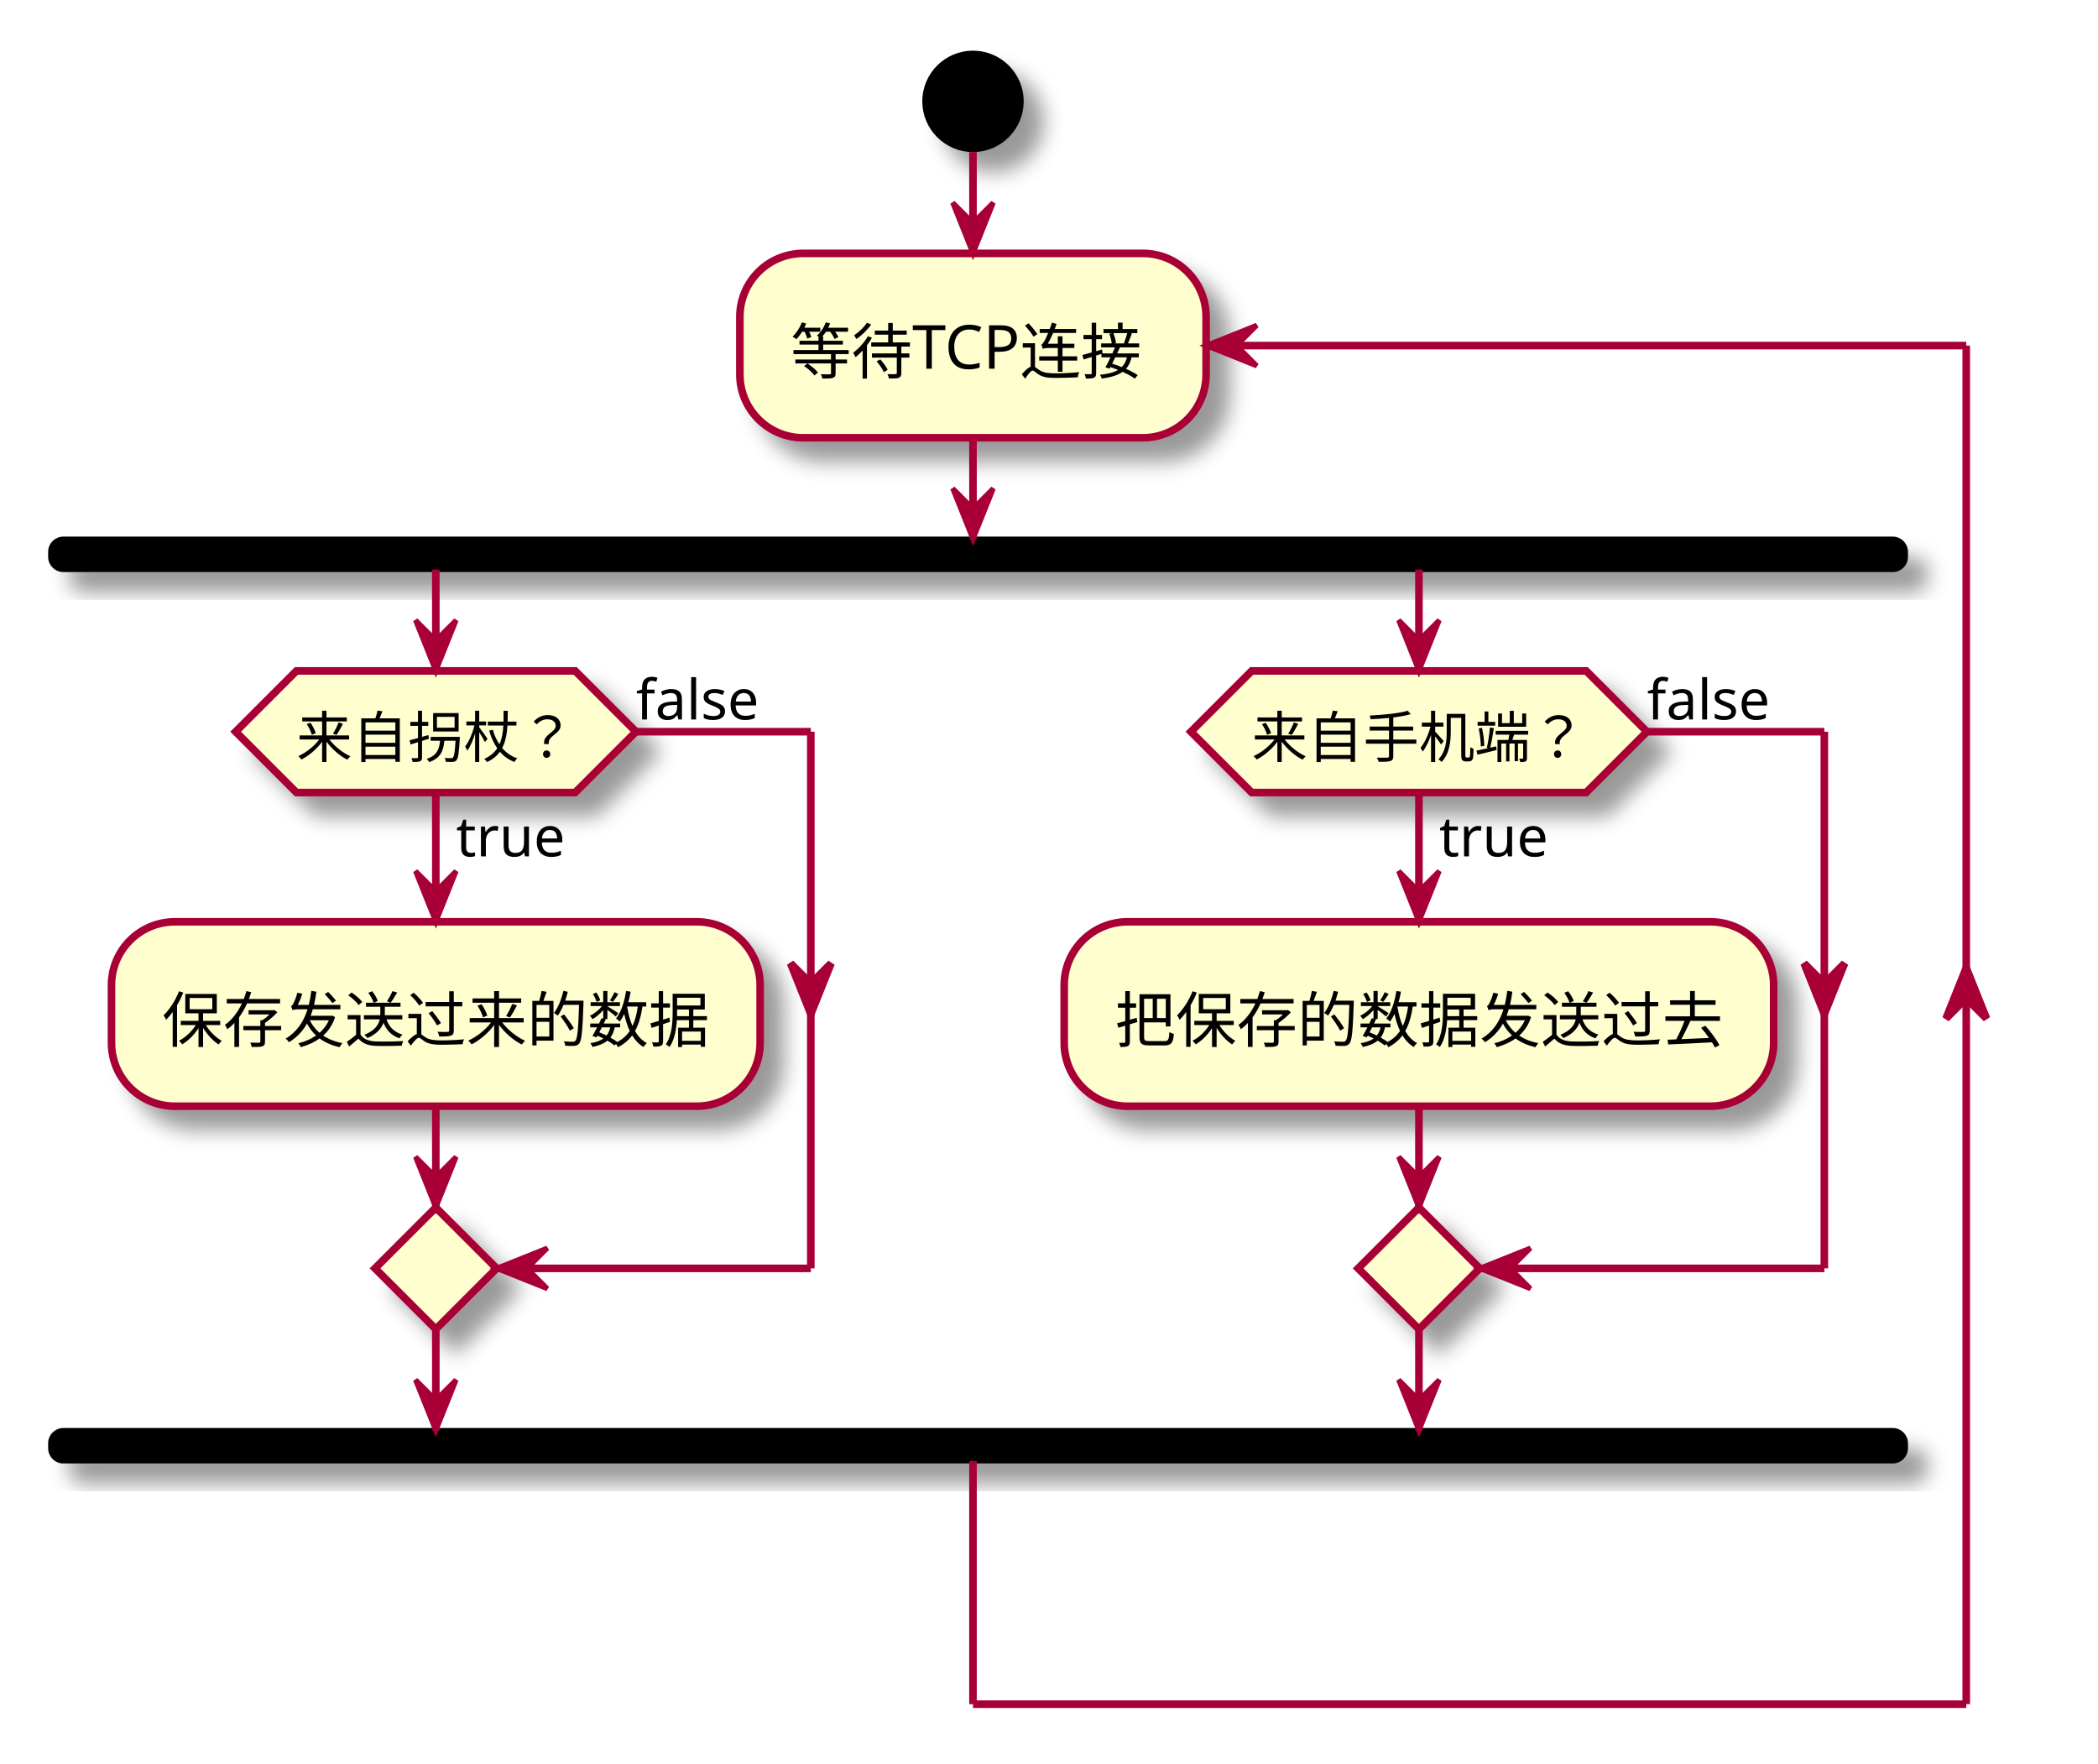
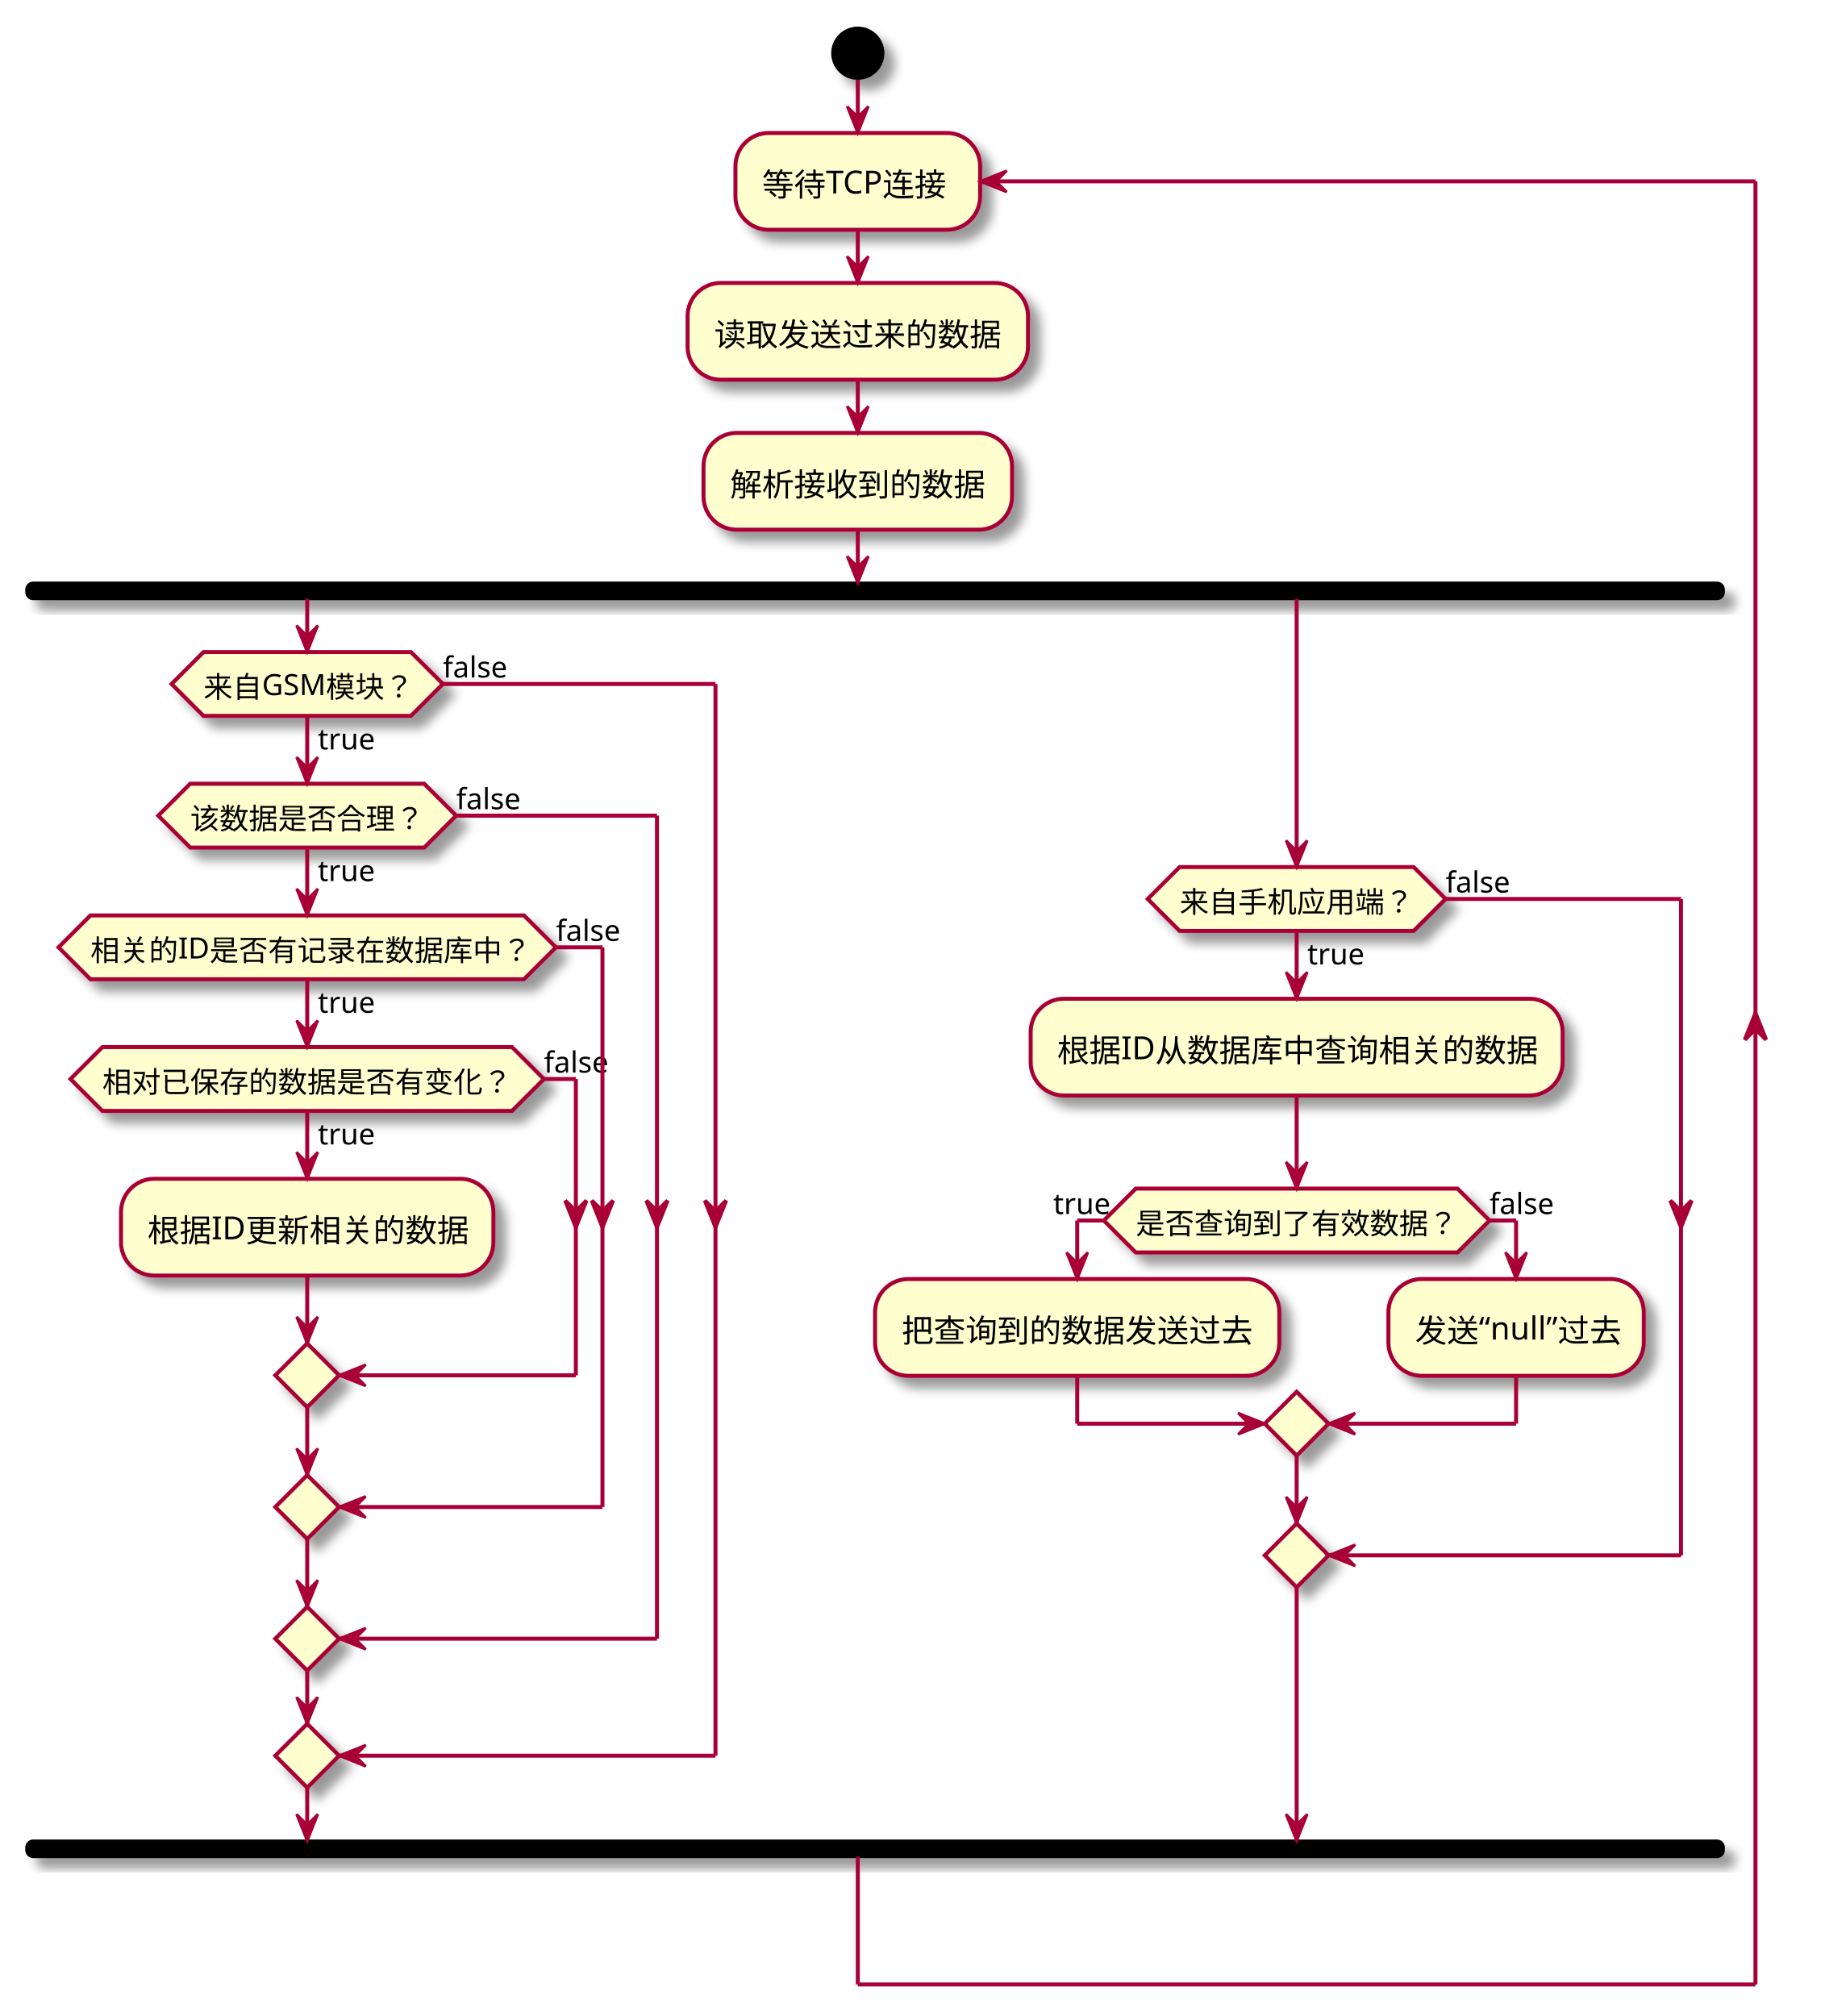
- <svg xmlns="http://www.w3.org/2000/svg" contentScriptType="application/ecmascript" contentStyleType="text/css" height="348px" preserveAspectRatio="none" style="width:414px;height:348px;" version="1.1" viewBox="0 0 414 348" width="414px" zoomAndPan="magnify">
+ <svg xmlns="http://www.w3.org/2000/svg" contentScriptType="application/ecmascript" contentStyleType="text/css" height="758px" preserveAspectRatio="none" style="width:686px;height:758px;" version="1.1" viewBox="0 0 686 758" width="686px" zoomAndPan="magnify">
  <defs>
-     <filter height="300%" id="fj51i0wi5lhry" width="300%" x="-1" y="-1">
+     <filter height="300%" id="f1utvzr4hy3gs8" width="300%" x="-1" y="-1">
      <feGaussianBlur result="blurOut" stdDeviation="2.0" />
      <feColorMatrix in="blurOut" result="blurOut2" type="matrix" values="0 0 0 0 0 0 0 0 0 0 0 0 0 0 0 0 0 0 .4 0" />
      <feOffset dx="4.0" dy="4.0" in="blurOut2" result="blurOut3" />
      <feBlend in="SourceGraphic" in2="blurOut3" mode="normal" />
    </filter>
  </defs>
  <g>
-     <ellipse cx="192" cy="20" fill="#000000" filter="url(#fj51i0wi5lhry)" rx="10" ry="10" style="stroke: none; stroke-width: 1.0;" />
-     <rect fill="#000000" filter="url(#fj51i0wi5lhry)" height="6" rx="2.5" ry="2.5" style="stroke: #000000; stroke-width: 1.0;" width="366" x="10" y="106.389" />
-     <rect fill="#FEFECE" filter="url(#fj51i0wi5lhry)" height="36.389" rx="12.5" ry="12.5" style="stroke: #A80036; stroke-width: 1.5;" width="128" x="22" y="181.9" />
-     <text fill="#000000" font-family="sans-serif" font-size="12" lengthAdjust="spacingAndGlyphs" textLength="108" x="32" y="205.652">保存发送过来的数据</text>
-     <polygon fill="#FEFECE" filter="url(#fj51i0wi5lhry)" points="58.5,132.389,113.5,132.389,125.5,144.389,113.5,156.389,58.5,156.389,46.5,144.389,58.5,132.389" style="stroke: #A80036; stroke-width: 1.5;" />
-     <text fill="#000000" font-family="sans-serif" font-size="11" lengthAdjust="spacingAndGlyphs" textLength="19" x="90" y="168.995">true</text>
-     <text fill="#000000" font-family="sans-serif" font-size="11" lengthAdjust="spacingAndGlyphs" textLength="55" x="58.5" y="149.483">来自拐杖？</text>
-     <text fill="#000000" font-family="sans-serif" font-size="11" lengthAdjust="spacingAndGlyphs" textLength="24" x="125.5" y="141.972">false</text>
-     <polygon fill="#FEFECE" filter="url(#fj51i0wi5lhry)" points="86,238.289,98,250.289,86,262.289,74,250.289,86,238.289" style="stroke: #A80036; stroke-width: 1.5;" />
-     <rect fill="#FEFECE" filter="url(#fj51i0wi5lhry)" height="36.389" rx="12.5" ry="12.5" style="stroke: #A80036; stroke-width: 1.5;" width="140" x="210" y="181.9" />
-     <text fill="#000000" font-family="sans-serif" font-size="12" lengthAdjust="spacingAndGlyphs" textLength="120" x="220" y="205.652">把保存的数据发送过去</text>
-     <polygon fill="#FEFECE" filter="url(#fj51i0wi5lhry)" points="247,132.389,313,132.389,325,144.389,313,156.389,247,156.389,235,144.389,247,132.389" style="stroke: #A80036; stroke-width: 1.5;" />
-     <text fill="#000000" font-family="sans-serif" font-size="11" lengthAdjust="spacingAndGlyphs" textLength="19" x="284" y="168.995">true</text>
-     <text fill="#000000" font-family="sans-serif" font-size="11" lengthAdjust="spacingAndGlyphs" textLength="66" x="247" y="149.483">来自手机端？</text>
-     <text fill="#000000" font-family="sans-serif" font-size="11" lengthAdjust="spacingAndGlyphs" textLength="24" x="325" y="141.972">false</text>
-     <polygon fill="#FEFECE" filter="url(#fj51i0wi5lhry)" points="280,238.289,292,250.289,280,262.289,268,250.289,280,238.289" style="stroke: #A80036; stroke-width: 1.5;" />
-     <rect fill="#000000" filter="url(#fj51i0wi5lhry)" height="6" rx="2.5" ry="2.5" style="stroke: #000000; stroke-width: 1.0;" width="366" x="10" y="282.289" />
-     <rect fill="#FEFECE" filter="url(#fj51i0wi5lhry)" height="36.389" rx="12.5" ry="12.5" style="stroke: #A80036; stroke-width: 1.5;" width="92" x="146" y="50" />
-     <text fill="#000000" font-family="sans-serif" font-size="12" lengthAdjust="spacingAndGlyphs" textLength="72" x="156" y="73.752">等待TCP连接</text>
-     <line style="stroke: #A80036; stroke-width: 1.5;" x1="86" x2="86" y1="156.389" y2="181.9" />
-     <polygon fill="#A80036" points="82,171.9,86,181.9,90,171.9,86,175.9" style="stroke: #A80036; stroke-width: 1.0;" />
-     <line style="stroke: #A80036; stroke-width: 1.5;" x1="125.5" x2="160" y1="144.389" y2="144.389" />
-     <polygon fill="#A80036" points="156,190.095,160,200.095,164,190.095,160,194.095" style="stroke: #A80036; stroke-width: 1.5;" />
-     <line style="stroke: #A80036; stroke-width: 1.5;" x1="160" x2="160" y1="144.389" y2="250.289" />
-     <line style="stroke: #A80036; stroke-width: 1.5;" x1="160" x2="98" y1="250.289" y2="250.289" />
-     <polygon fill="#A80036" points="108,246.289,98,250.289,108,254.289,104,250.289" style="stroke: #A80036; stroke-width: 1.0;" />
-     <line style="stroke: #A80036; stroke-width: 1.5;" x1="86" x2="86" y1="218.289" y2="238.289" />
-     <polygon fill="#A80036" points="82,228.289,86,238.289,90,228.289,86,232.289" style="stroke: #A80036; stroke-width: 1.0;" />
-     <line style="stroke: #A80036; stroke-width: 1.5;" x1="280" x2="280" y1="156.389" y2="181.9" />
-     <polygon fill="#A80036" points="276,171.9,280,181.9,284,171.9,280,175.9" style="stroke: #A80036; stroke-width: 1.0;" />
-     <line style="stroke: #A80036; stroke-width: 1.5;" x1="325" x2="360" y1="144.389" y2="144.389" />
-     <polygon fill="#A80036" points="356,190.095,360,200.095,364,190.095,360,194.095" style="stroke: #A80036; stroke-width: 1.5;" />
-     <line style="stroke: #A80036; stroke-width: 1.5;" x1="360" x2="360" y1="144.389" y2="250.289" />
-     <line style="stroke: #A80036; stroke-width: 1.5;" x1="360" x2="292" y1="250.289" y2="250.289" />
-     <polygon fill="#A80036" points="302,246.289,292,250.289,302,254.289,298,250.289" style="stroke: #A80036; stroke-width: 1.0;" />
-     <line style="stroke: #A80036; stroke-width: 1.5;" x1="280" x2="280" y1="218.289" y2="238.289" />
-     <polygon fill="#A80036" points="276,228.289,280,238.289,284,228.289,280,232.289" style="stroke: #A80036; stroke-width: 1.0;" />
-     <line style="stroke: #A80036; stroke-width: 1.5;" x1="86" x2="86" y1="112.389" y2="132.389" />
-     <polygon fill="#A80036" points="82,122.389,86,132.389,90,122.389,86,126.389" style="stroke: #A80036; stroke-width: 1.0;" />
-     <line style="stroke: #A80036; stroke-width: 1.5;" x1="280" x2="280" y1="112.389" y2="132.389" />
-     <polygon fill="#A80036" points="276,122.389,280,132.389,284,122.389,280,126.389" style="stroke: #A80036; stroke-width: 1.0;" />
-     <line style="stroke: #A80036; stroke-width: 1.5;" x1="86" x2="86" y1="262.289" y2="282.289" />
-     <polygon fill="#A80036" points="82,272.289,86,282.289,90,272.289,86,276.289" style="stroke: #A80036; stroke-width: 1.0;" />
-     <line style="stroke: #A80036; stroke-width: 1.5;" x1="280" x2="280" y1="262.289" y2="282.289" />
-     <polygon fill="#A80036" points="276,272.289,280,282.289,284,272.289,280,276.289" style="stroke: #A80036; stroke-width: 1.0;" />
-     <line style="stroke: #A80036; stroke-width: 1.5;" x1="192" x2="192" y1="86.389" y2="106.389" />
-     <polygon fill="#A80036" points="188,96.389,192,106.389,196,96.389,192,100.389" style="stroke: #A80036; stroke-width: 1.0;" />
-     <line style="stroke: #A80036; stroke-width: 1.5;" x1="192" x2="192" y1="288.289" y2="336.289" />
-     <line style="stroke: #A80036; stroke-width: 1.5;" x1="192" x2="388" y1="336.289" y2="336.289" />
-     <polygon fill="#A80036" points="384,200.997,388,190.997,392,200.997,388,196.997" style="stroke: #A80036; stroke-width: 1.5;" />
-     <line style="stroke: #A80036; stroke-width: 1.5;" x1="388" x2="388" y1="68.194" y2="336.289" />
-     <line style="stroke: #A80036; stroke-width: 1.5;" x1="388" x2="238" y1="68.194" y2="68.194" />
-     <polygon fill="#A80036" points="248,64.194,238,68.194,248,72.194,244,68.194" style="stroke: #A80036; stroke-width: 1.0;" />
-     <line style="stroke: #A80036; stroke-width: 1.5;" x1="192" x2="192" y1="30" y2="50" />
-     <polygon fill="#A80036" points="188,40,192,50,196,40,192,44" style="stroke: #A80036; stroke-width: 1.0;" />
+     <ellipse cx="322.5" cy="20" fill="#000000" filter="url(#f1utvzr4hy3gs8)" rx="10" ry="10" style="stroke: none; stroke-width: 1.0;" />
+     <rect fill="#FEFECE" filter="url(#f1utvzr4hy3gs8)" height="36.389" rx="12.5" ry="12.5" style="stroke: #A80036; stroke-width: 1.5;" width="128" x="258.5" y="106.389" />
+     <text fill="#000000" font-family="sans-serif" font-size="12" lengthAdjust="spacingAndGlyphs" textLength="108" x="268.5" y="130.141">读取发送过来的数据</text>
+     <rect fill="#FEFECE" filter="url(#f1utvzr4hy3gs8)" height="36.389" rx="12.5" ry="12.5" style="stroke: #A80036; stroke-width: 1.5;" width="116" x="264.5" y="162.777" />
+     <text fill="#000000" font-family="sans-serif" font-size="12" lengthAdjust="spacingAndGlyphs" textLength="96" x="274.5" y="186.529">解析接收到的数据</text>
+     <rect fill="#000000" filter="url(#f1utvzr4hy3gs8)" height="6" rx="2.5" ry="2.5" style="stroke: #000000; stroke-width: 1.0;" width="638" x="10" y="219.166" />
+     <rect fill="#FEFECE" filter="url(#f1utvzr4hy3gs8)" height="36.389" rx="12.5" ry="12.5" style="stroke: #A80036; stroke-width: 1.5;" width="140" x="45.5" y="443.212" />
+     <text fill="#000000" font-family="sans-serif" font-size="12" lengthAdjust="spacingAndGlyphs" textLength="120" x="55.5" y="466.964">根据ID更新相关的数据</text>
+     <polygon fill="#FEFECE" filter="url(#f1utvzr4hy3gs8)" points="38.5,393.7,192.5,393.7,204.5,405.7,192.5,417.7,38.5,417.7,26.5,405.7,38.5,393.7" style="stroke: #A80036; stroke-width: 1.5;" />
+     <text fill="#000000" font-family="sans-serif" font-size="11" lengthAdjust="spacingAndGlyphs" textLength="19" x="119.5" y="430.306">true</text>
+     <text fill="#000000" font-family="sans-serif" font-size="11" lengthAdjust="spacingAndGlyphs" textLength="154" x="38.5" y="410.795">相对已保存的数据是否有变化？</text>
+     <text fill="#000000" font-family="sans-serif" font-size="11" lengthAdjust="spacingAndGlyphs" textLength="24" x="204.5" y="403.283">false</text>
+     <polygon fill="#FEFECE" filter="url(#f1utvzr4hy3gs8)" points="115.5,505.112,127.5,517.112,115.5,529.112,103.5,517.112,115.5,505.112" style="stroke: #A80036; stroke-width: 1.5;" />
+     <polygon fill="#FEFECE" filter="url(#f1utvzr4hy3gs8)" points="34,344.189,197,344.189,209,356.189,197,368.189,34,368.189,22,356.189,34,344.189" style="stroke: #A80036; stroke-width: 1.5;" />
+     <text fill="#000000" font-family="sans-serif" font-size="11" lengthAdjust="spacingAndGlyphs" textLength="19" x="119.5" y="380.795">true</text>
+     <text fill="#000000" font-family="sans-serif" font-size="11" lengthAdjust="spacingAndGlyphs" textLength="163" x="34" y="361.283">相关的ID是否有记录在数据库中？</text>
+     <text fill="#000000" font-family="sans-serif" font-size="11" lengthAdjust="spacingAndGlyphs" textLength="24" x="209" y="353.772">false</text>
+     <polygon fill="#FEFECE" filter="url(#f1utvzr4hy3gs8)" points="115.5,554.624,127.5,566.624,115.5,578.624,103.5,566.624,115.5,554.624" style="stroke: #A80036; stroke-width: 1.5;" />
+     <polygon fill="#FEFECE" filter="url(#f1utvzr4hy3gs8)" points="71.5,294.678,159.5,294.678,171.5,306.678,159.5,318.678,71.5,318.678,59.5,306.678,71.5,294.678" style="stroke: #A80036; stroke-width: 1.5;" />
+     <text fill="#000000" font-family="sans-serif" font-size="11" lengthAdjust="spacingAndGlyphs" textLength="19" x="119.5" y="331.283">true</text>
+     <text fill="#000000" font-family="sans-serif" font-size="11" lengthAdjust="spacingAndGlyphs" textLength="88" x="71.5" y="311.772">该数据是否合理？</text>
+     <text fill="#000000" font-family="sans-serif" font-size="11" lengthAdjust="spacingAndGlyphs" textLength="24" x="171.5" y="304.26">false</text>
+     <polygon fill="#FEFECE" filter="url(#f1utvzr4hy3gs8)" points="115.5,604.135,127.5,616.135,115.5,628.135,103.5,616.135,115.5,604.135" style="stroke: #A80036; stroke-width: 1.5;" />
+     <polygon fill="#FEFECE" filter="url(#f1utvzr4hy3gs8)" points="76.5,245.166,154.5,245.166,166.5,257.166,154.5,269.166,76.5,269.166,64.5,257.166,76.5,245.166" style="stroke: #A80036; stroke-width: 1.5;" />
+     <text fill="#000000" font-family="sans-serif" font-size="11" lengthAdjust="spacingAndGlyphs" textLength="19" x="119.5" y="281.772">true</text>
+     <text fill="#000000" font-family="sans-serif" font-size="11" lengthAdjust="spacingAndGlyphs" textLength="78" x="76.5" y="262.26">来自GSM模块？</text>
+     <text fill="#000000" font-family="sans-serif" font-size="11" lengthAdjust="spacingAndGlyphs" textLength="24" x="166.5" y="254.749">false</text>
+     <polygon fill="#FEFECE" filter="url(#f1utvzr4hy3gs8)" points="115.5,648.135,127.5,660.135,115.5,672.135,103.5,660.135,115.5,648.135" style="stroke: #A80036; stroke-width: 1.5;" />
+     <rect fill="#FEFECE" filter="url(#f1utvzr4hy3gs8)" height="36.389" rx="12.5" ry="12.5" style="stroke: #A80036; stroke-width: 1.5;" width="200" x="387.5" y="375.518" />
+     <text fill="#000000" font-family="sans-serif" font-size="12" lengthAdjust="spacingAndGlyphs" textLength="180" x="397.5" y="399.269">根据ID从数据库中查询相关的数据</text>
+     <polygon fill="#FEFECE" filter="url(#f1utvzr4hy3gs8)" points="427,446.906,548,446.906,560,458.906,548,470.906,427,470.906,415,458.906,427,446.906" style="stroke: #A80036; stroke-width: 1.5;" />
+     <text fill="#000000" font-family="sans-serif" font-size="11" lengthAdjust="spacingAndGlyphs" textLength="121" x="427" y="464.001">是否查询到了有效数据？</text>
+     <text fill="#000000" font-family="sans-serif" font-size="11" lengthAdjust="spacingAndGlyphs" textLength="19" x="396" y="456.489">true</text>
+     <text fill="#000000" font-family="sans-serif" font-size="11" lengthAdjust="spacingAndGlyphs" textLength="24" x="560" y="456.489">false</text>
+     <rect fill="#FEFECE" filter="url(#f1utvzr4hy3gs8)" height="36.389" rx="12.5" ry="12.5" style="stroke: #A80036; stroke-width: 1.5;" width="152" x="329" y="480.906" />
+     <text fill="#000000" font-family="sans-serif" font-size="12" lengthAdjust="spacingAndGlyphs" textLength="132" x="339" y="504.658">把查询到的数据发送过去</text>
+     <rect fill="#FEFECE" filter="url(#f1utvzr4hy3gs8)" height="36.389" rx="12.5" ry="12.5" style="stroke: #A80036; stroke-width: 1.5;" width="96" x="522" y="480.906" />
+     <text fill="#000000" font-family="sans-serif" font-size="12" lengthAdjust="spacingAndGlyphs" textLength="76" x="532" y="504.658">发送“null”过去</text>
+     <polygon fill="#FEFECE" filter="url(#f1utvzr4hy3gs8)" points="487.5,523.295,499.5,535.295,487.5,547.295,475.5,535.295,487.5,523.295" style="stroke: #A80036; stroke-width: 1.5;" />
+     <polygon fill="#FEFECE" filter="url(#f1utvzr4hy3gs8)" points="443.5,326.006,531.5,326.006,543.5,338.006,531.5,350.006,443.5,350.006,431.5,338.006,443.5,326.006" style="stroke: #A80036; stroke-width: 1.5;" />
+     <text fill="#000000" font-family="sans-serif" font-size="11" lengthAdjust="spacingAndGlyphs" textLength="19" x="491.5" y="362.612">true</text>
+     <text fill="#000000" font-family="sans-serif" font-size="11" lengthAdjust="spacingAndGlyphs" textLength="88" x="443.5" y="343.101">来自手机应用端？</text>
+     <text fill="#000000" font-family="sans-serif" font-size="11" lengthAdjust="spacingAndGlyphs" textLength="24" x="543.5" y="335.589">false</text>
+     <polygon fill="#FEFECE" filter="url(#f1utvzr4hy3gs8)" points="487.5,572.806,499.5,584.806,487.5,596.806,475.5,584.806,487.5,572.806" style="stroke: #A80036; stroke-width: 1.5;" />
+     <rect fill="#000000" filter="url(#f1utvzr4hy3gs8)" height="6" rx="2.5" ry="2.5" style="stroke: #000000; stroke-width: 1.0;" width="638" x="10" y="692.135" />
+     <rect fill="#FEFECE" filter="url(#f1utvzr4hy3gs8)" height="36.389" rx="12.5" ry="12.5" style="stroke: #A80036; stroke-width: 1.5;" width="92" x="276.5" y="50" />
+     <text fill="#000000" font-family="sans-serif" font-size="12" lengthAdjust="spacingAndGlyphs" textLength="72" x="286.5" y="73.752">等待TCP连接</text>
+     <line style="stroke: #A80036; stroke-width: 1.5;" x1="322.5" x2="322.5" y1="142.777" y2="162.777" />
+     <polygon fill="#A80036" points="318.5,152.777,322.5,162.777,326.5,152.777,322.5,156.777" style="stroke: #A80036; stroke-width: 1.0;" />
+     <line style="stroke: #A80036; stroke-width: 1.5;" x1="115.5" x2="115.5" y1="417.7" y2="443.212" />
+     <polygon fill="#A80036" points="111.5,433.212,115.5,443.212,119.5,433.212,115.5,437.212" style="stroke: #A80036; stroke-width: 1.0;" />
+     <line style="stroke: #A80036; stroke-width: 1.5;" x1="204.5" x2="216.5" y1="405.7" y2="405.7" />
+     <polygon fill="#A80036" points="212.5,451.406,216.5,461.406,220.5,451.406,216.5,455.406" style="stroke: #A80036; stroke-width: 1.5;" />
+     <line style="stroke: #A80036; stroke-width: 1.5;" x1="216.5" x2="216.5" y1="405.7" y2="517.112" />
+     <line style="stroke: #A80036; stroke-width: 1.5;" x1="216.5" x2="127.5" y1="517.112" y2="517.112" />
+     <polygon fill="#A80036" points="137.5,513.112,127.5,517.112,137.5,521.112,133.5,517.112" style="stroke: #A80036; stroke-width: 1.0;" />
+     <line style="stroke: #A80036; stroke-width: 1.5;" x1="115.5" x2="115.5" y1="479.601" y2="505.112" />
+     <polygon fill="#A80036" points="111.5,495.112,115.5,505.112,119.5,495.112,115.5,499.112" style="stroke: #A80036; stroke-width: 1.0;" />
+     <line style="stroke: #A80036; stroke-width: 1.5;" x1="115.5" x2="115.5" y1="368.189" y2="393.7" />
+     <polygon fill="#A80036" points="111.5,383.7,115.5,393.7,119.5,383.7,115.5,387.7" style="stroke: #A80036; stroke-width: 1.0;" />
+     <line style="stroke: #A80036; stroke-width: 1.5;" x1="209" x2="226.5" y1="356.189" y2="356.189" />
+     <polygon fill="#A80036" points="222.5,451.406,226.5,461.406,230.5,451.406,226.5,455.406" style="stroke: #A80036; stroke-width: 1.5;" />
+     <line style="stroke: #A80036; stroke-width: 1.5;" x1="226.5" x2="226.5" y1="356.189" y2="566.624" />
+     <line style="stroke: #A80036; stroke-width: 1.5;" x1="226.5" x2="127.5" y1="566.624" y2="566.624" />
+     <polygon fill="#A80036" points="137.5,562.624,127.5,566.624,137.5,570.624,133.5,566.624" style="stroke: #A80036; stroke-width: 1.0;" />
+     <line style="stroke: #A80036; stroke-width: 1.5;" x1="115.5" x2="115.5" y1="529.112" y2="554.624" />
+     <polygon fill="#A80036" points="111.5,544.624,115.5,554.624,119.5,544.624,115.5,548.624" style="stroke: #A80036; stroke-width: 1.0;" />
+     <line style="stroke: #A80036; stroke-width: 1.5;" x1="115.5" x2="115.5" y1="318.678" y2="344.189" />
+     <polygon fill="#A80036" points="111.5,334.189,115.5,344.189,119.5,334.189,115.5,338.189" style="stroke: #A80036; stroke-width: 1.0;" />
+     <line style="stroke: #A80036; stroke-width: 1.5;" x1="171.5" x2="247" y1="306.678" y2="306.678" />
+     <polygon fill="#A80036" points="243,451.406,247,461.406,251,451.406,247,455.406" style="stroke: #A80036; stroke-width: 1.5;" />
+     <line style="stroke: #A80036; stroke-width: 1.5;" x1="247" x2="247" y1="306.678" y2="616.135" />
+     <line style="stroke: #A80036; stroke-width: 1.5;" x1="247" x2="127.5" y1="616.135" y2="616.135" />
+     <polygon fill="#A80036" points="137.5,612.135,127.5,616.135,137.5,620.135,133.5,616.135" style="stroke: #A80036; stroke-width: 1.0;" />
+     <line style="stroke: #A80036; stroke-width: 1.5;" x1="115.5" x2="115.5" y1="578.624" y2="604.135" />
+     <polygon fill="#A80036" points="111.5,594.135,115.5,604.135,119.5,594.135,115.5,598.135" style="stroke: #A80036; stroke-width: 1.0;" />
+     <line style="stroke: #A80036; stroke-width: 1.5;" x1="115.5" x2="115.5" y1="269.166" y2="294.678" />
+     <polygon fill="#A80036" points="111.5,284.678,115.5,294.678,119.5,284.678,115.5,288.678" style="stroke: #A80036; stroke-width: 1.0;" />
+     <line style="stroke: #A80036; stroke-width: 1.5;" x1="166.5" x2="269" y1="257.166" y2="257.166" />
+     <polygon fill="#A80036" points="265,451.406,269,461.406,273,451.406,269,455.406" style="stroke: #A80036; stroke-width: 1.5;" />
+     <line style="stroke: #A80036; stroke-width: 1.5;" x1="269" x2="269" y1="257.166" y2="660.135" />
+     <line style="stroke: #A80036; stroke-width: 1.5;" x1="269" x2="127.5" y1="660.135" y2="660.135" />
+     <polygon fill="#A80036" points="137.5,656.135,127.5,660.135,137.5,664.135,133.5,660.135" style="stroke: #A80036; stroke-width: 1.0;" />
+     <line style="stroke: #A80036; stroke-width: 1.5;" x1="115.5" x2="115.5" y1="628.135" y2="648.135" />
+     <polygon fill="#A80036" points="111.5,638.135,115.5,648.135,119.5,638.135,115.5,642.135" style="stroke: #A80036; stroke-width: 1.0;" />
+     <line style="stroke: #A80036; stroke-width: 1.5;" x1="415" x2="405" y1="458.906" y2="458.906" />
+     <line style="stroke: #A80036; stroke-width: 1.5;" x1="405" x2="405" y1="458.906" y2="480.906" />
+     <polygon fill="#A80036" points="401,470.906,405,480.906,409,470.906,405,474.906" style="stroke: #A80036; stroke-width: 1.0;" />
+     <line style="stroke: #A80036; stroke-width: 1.5;" x1="560" x2="570" y1="458.906" y2="458.906" />
+     <line style="stroke: #A80036; stroke-width: 1.5;" x1="570" x2="570" y1="458.906" y2="480.906" />
+     <polygon fill="#A80036" points="566,470.906,570,480.906,574,470.906,570,474.906" style="stroke: #A80036; stroke-width: 1.0;" />
+     <line style="stroke: #A80036; stroke-width: 1.5;" x1="405" x2="405" y1="517.295" y2="535.295" />
+     <line style="stroke: #A80036; stroke-width: 1.5;" x1="405" x2="475.5" y1="535.295" y2="535.295" />
+     <polygon fill="#A80036" points="465.5,531.295,475.5,535.295,465.5,539.295,469.5,535.295" style="stroke: #A80036; stroke-width: 1.0;" />
+     <line style="stroke: #A80036; stroke-width: 1.5;" x1="570" x2="570" y1="517.295" y2="535.295" />
+     <line style="stroke: #A80036; stroke-width: 1.5;" x1="570" x2="499.5" y1="535.295" y2="535.295" />
+     <polygon fill="#A80036" points="509.5,531.295,499.5,535.295,509.5,539.295,505.5,535.295" style="stroke: #A80036; stroke-width: 1.0;" />
+     <line style="stroke: #A80036; stroke-width: 1.5;" x1="487.5" x2="487.5" y1="411.906" y2="446.906" />
+     <polygon fill="#A80036" points="483.5,436.906,487.5,446.906,491.5,436.906,487.5,440.906" style="stroke: #A80036; stroke-width: 1.0;" />
+     <line style="stroke: #A80036; stroke-width: 1.5;" x1="487.5" x2="487.5" y1="350.006" y2="375.518" />
+     <polygon fill="#A80036" points="483.5,365.518,487.5,375.518,491.5,365.518,487.5,369.518" style="stroke: #A80036; stroke-width: 1.0;" />
+     <line style="stroke: #A80036; stroke-width: 1.5;" x1="543.5" x2="632" y1="338.006" y2="338.006" />
+     <polygon fill="#A80036" points="628,451.406,632,461.406,636,451.406,632,455.406" style="stroke: #A80036; stroke-width: 1.5;" />
+     <line style="stroke: #A80036; stroke-width: 1.5;" x1="632" x2="632" y1="338.006" y2="584.806" />
+     <line style="stroke: #A80036; stroke-width: 1.5;" x1="632" x2="499.5" y1="584.806" y2="584.806" />
+     <polygon fill="#A80036" points="509.5,580.806,499.5,584.806,509.5,588.806,505.5,584.806" style="stroke: #A80036; stroke-width: 1.0;" />
+     <line style="stroke: #A80036; stroke-width: 1.5;" x1="487.5" x2="487.5" y1="547.295" y2="572.806" />
+     <polygon fill="#A80036" points="483.5,562.806,487.5,572.806,491.5,562.806,487.5,566.806" style="stroke: #A80036; stroke-width: 1.0;" />
+     <line style="stroke: #A80036; stroke-width: 1.5;" x1="115.5" x2="115.5" y1="225.166" y2="245.166" />
+     <polygon fill="#A80036" points="111.5,235.166,115.5,245.166,119.5,235.166,115.5,239.166" style="stroke: #A80036; stroke-width: 1.0;" />
+     <line style="stroke: #A80036; stroke-width: 1.5;" x1="487.5" x2="487.5" y1="225.166" y2="326.006" />
+     <polygon fill="#A80036" points="483.5,316.006,487.5,326.006,491.5,316.006,487.5,320.006" style="stroke: #A80036; stroke-width: 1.0;" />
+     <line style="stroke: #A80036; stroke-width: 1.5;" x1="115.5" x2="115.5" y1="672.135" y2="692.135" />
+     <polygon fill="#A80036" points="111.5,682.135,115.5,692.135,119.5,682.135,115.5,686.135" style="stroke: #A80036; stroke-width: 1.0;" />
+     <line style="stroke: #A80036; stroke-width: 1.5;" x1="487.5" x2="487.5" y1="596.806" y2="692.135" />
+     <polygon fill="#A80036" points="483.5,682.135,487.5,692.135,491.5,682.135,487.5,686.135" style="stroke: #A80036; stroke-width: 1.0;" />
+     <line style="stroke: #A80036; stroke-width: 1.5;" x1="322.5" x2="322.5" y1="199.166" y2="219.166" />
+     <polygon fill="#A80036" points="318.5,209.166,322.5,219.166,326.5,209.166,322.5,213.166" style="stroke: #A80036; stroke-width: 1.0;" />
+     <line style="stroke: #A80036; stroke-width: 1.5;" x1="322.5" x2="322.5" y1="86.389" y2="106.389" />
+     <polygon fill="#A80036" points="318.5,96.389,322.5,106.389,326.5,96.389,322.5,100.389" style="stroke: #A80036; stroke-width: 1.0;" />
+     <line style="stroke: #A80036; stroke-width: 1.5;" x1="322.5" x2="322.5" y1="698.135" y2="746.135" />
+     <line style="stroke: #A80036; stroke-width: 1.5;" x1="322.5" x2="660" y1="746.135" y2="746.135" />
+     <polygon fill="#A80036" points="656,390.92,660,380.92,664,390.92,660,386.92" style="stroke: #A80036; stroke-width: 1.5;" />
+     <line style="stroke: #A80036; stroke-width: 1.5;" x1="660" x2="660" y1="68.194" y2="746.135" />
+     <line style="stroke: #A80036; stroke-width: 1.5;" x1="660" x2="368.5" y1="68.194" y2="68.194" />
+     <polygon fill="#A80036" points="378.5,64.194,368.5,68.194,378.5,72.194,374.5,68.194" style="stroke: #A80036; stroke-width: 1.0;" />
+     <line style="stroke: #A80036; stroke-width: 1.5;" x1="322.5" x2="322.5" y1="30" y2="50" />
+     <polygon fill="#A80036" points="318.5,40,322.5,50,326.5,40,322.5,44" style="stroke: #A80036; stroke-width: 1.0;" />
  </g>
</svg>
